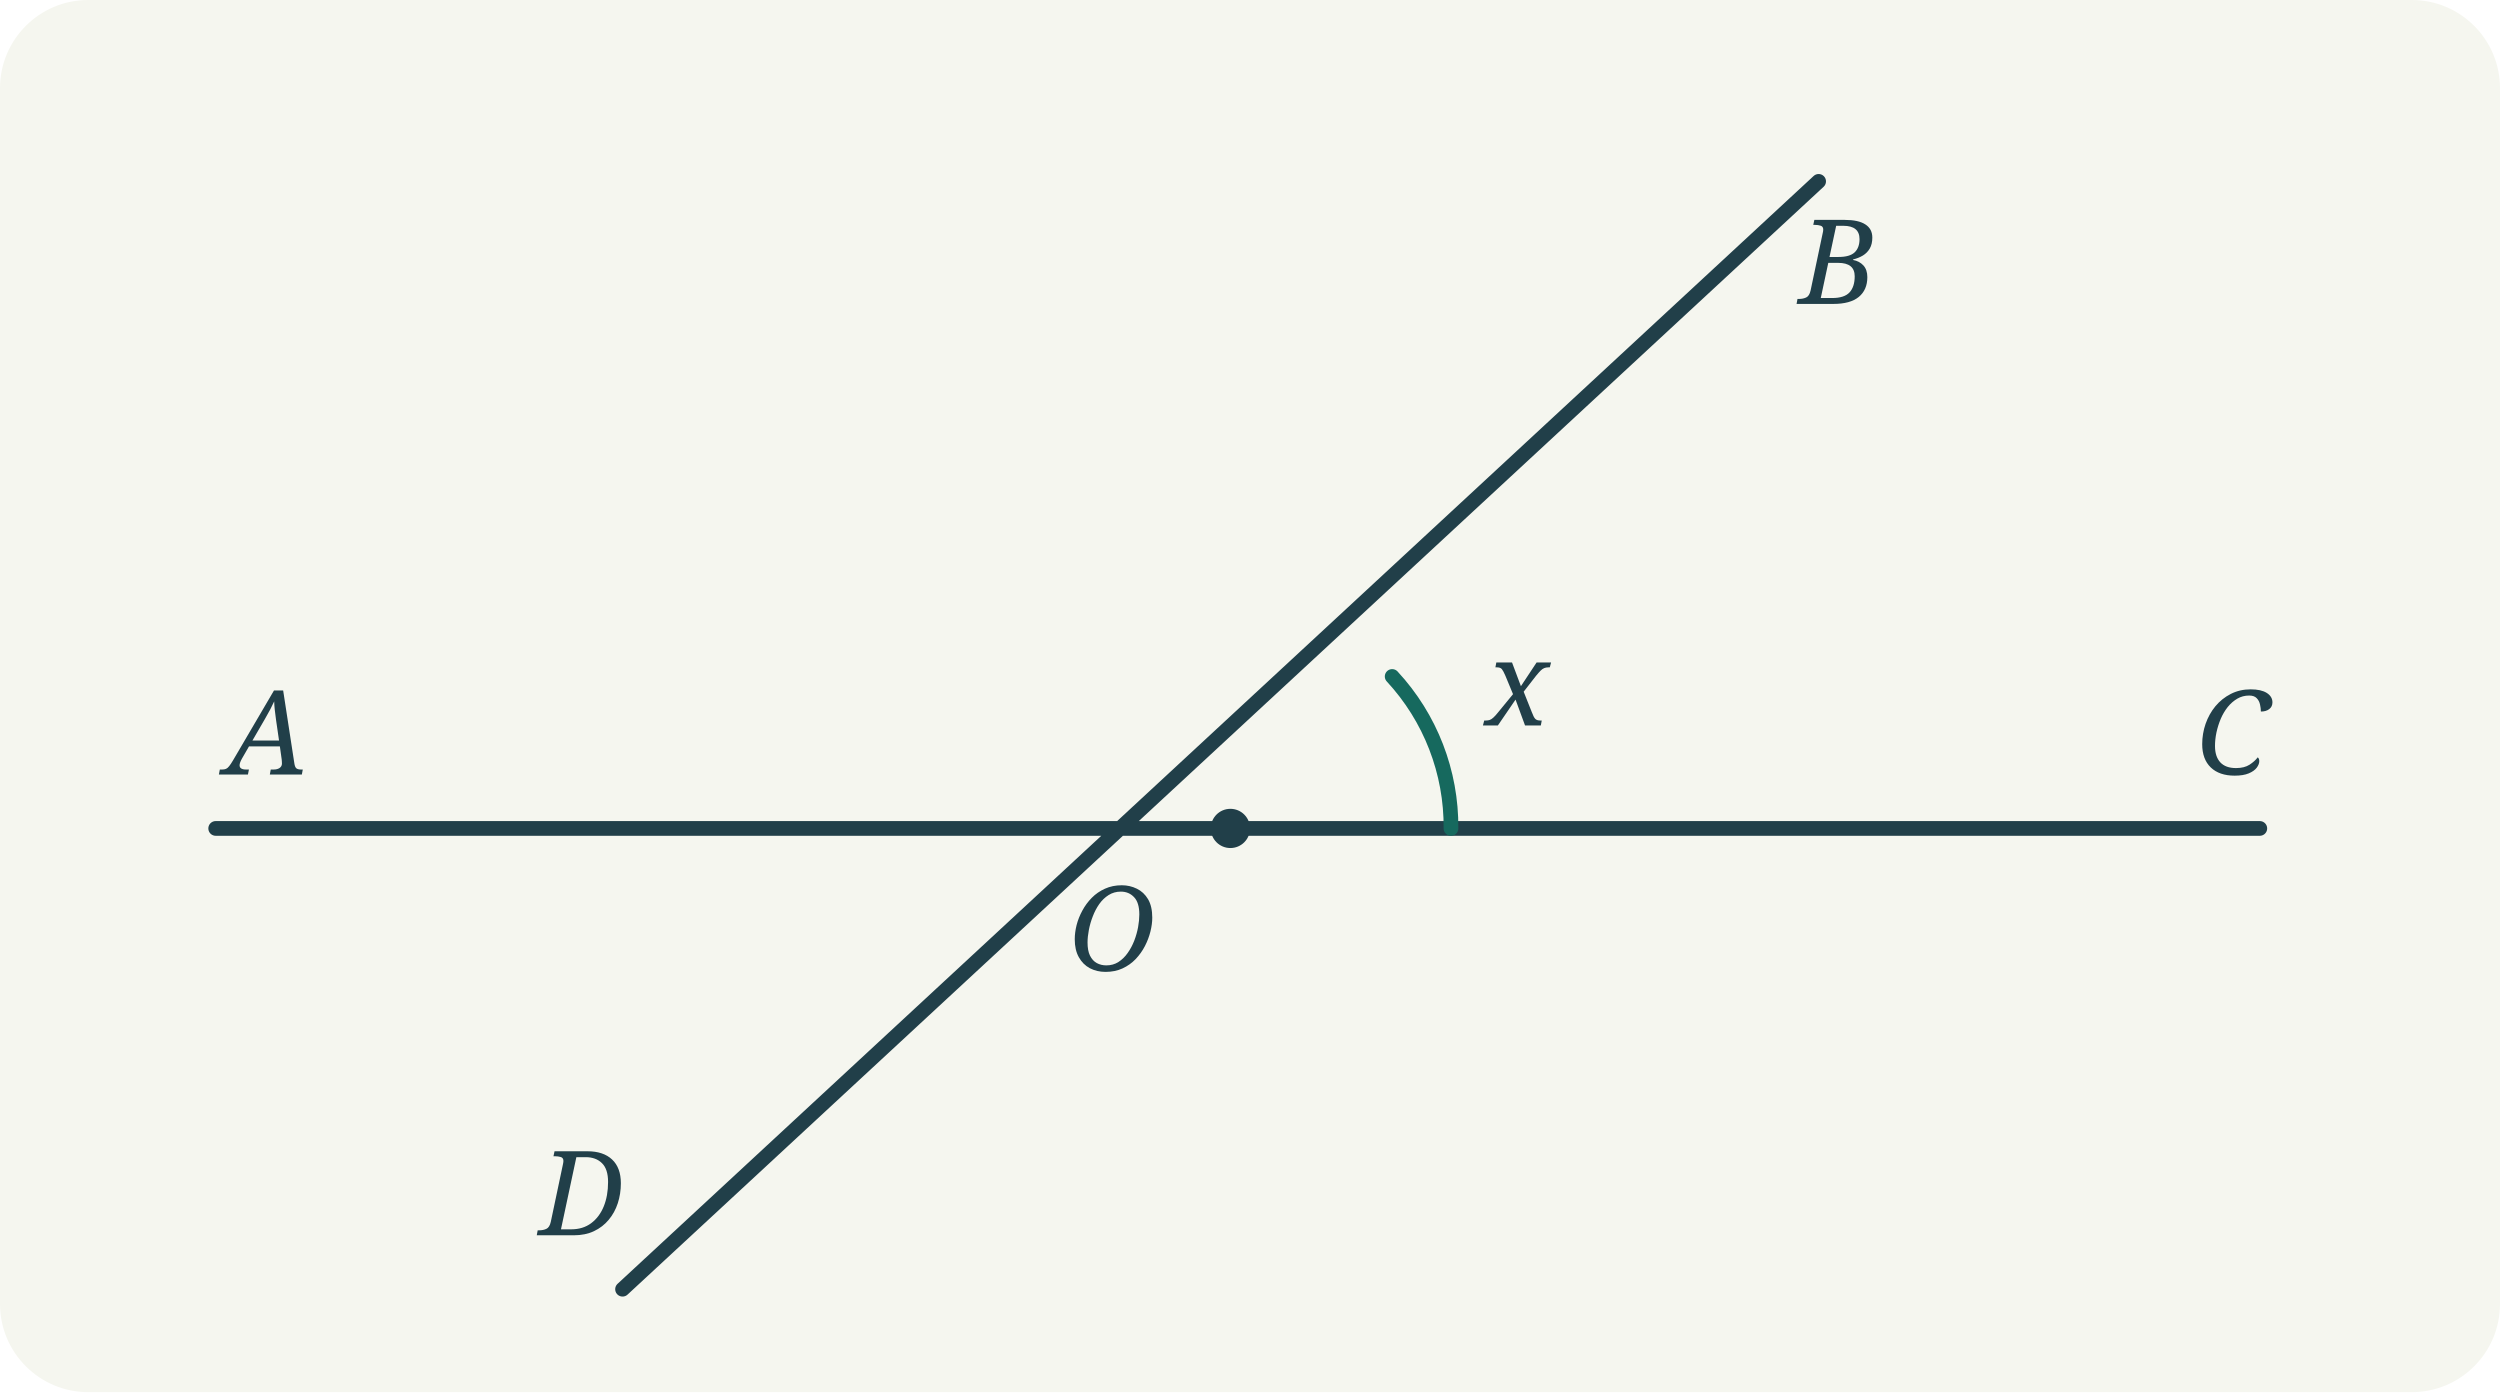
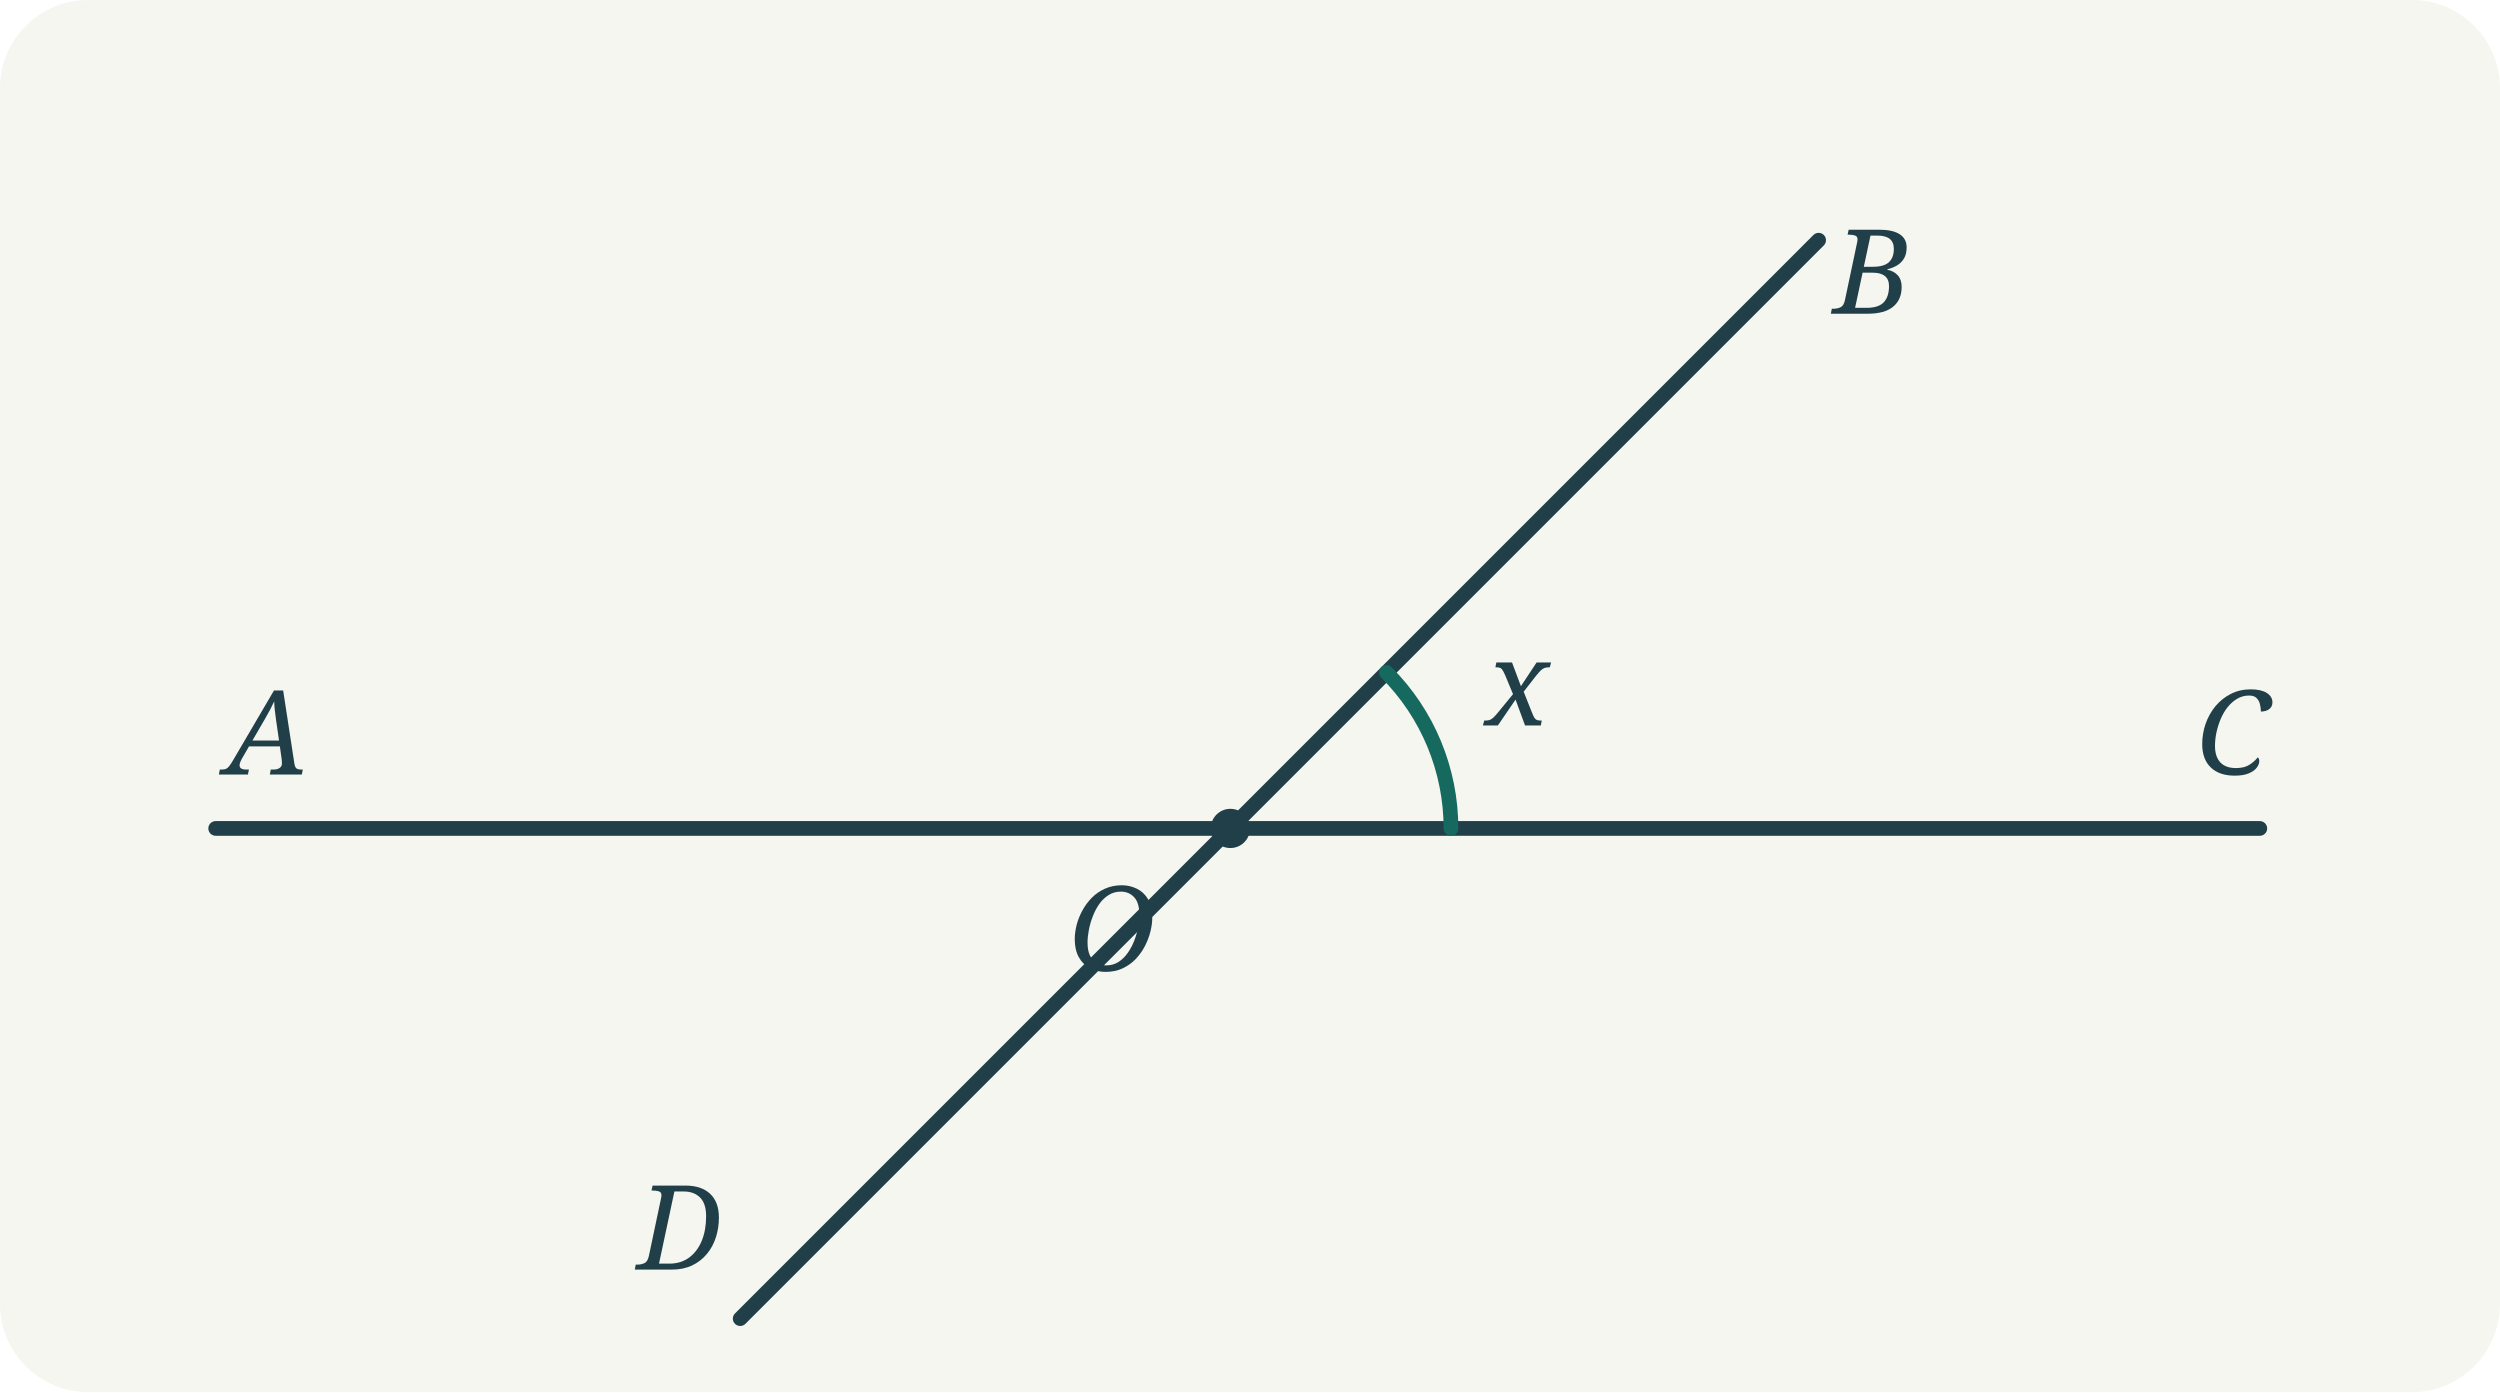
<svg xmlns="http://www.w3.org/2000/svg" viewBox="0 0 510 284" role="img" aria-labelledby="title desc">
  <style>text{font:21px Arial,sans-serif;fill:#213f49}.pt{font:italic 24px Georgia,serif}.side{fill:none;stroke:#213f49;stroke-width:3;stroke-linecap:round;stroke-linejoin:round}.aux{fill:none;stroke:#a44d38;stroke-width:3;stroke-linecap:round;stroke-linejoin:round}.known{fill:none;stroke:#16695e;stroke-width:3;stroke-linecap:round;stroke-linejoin:round}.guide{fill:none;stroke:#637b7d;stroke-width:2;stroke-dasharray:7 6}.small{font:18px Arial,sans-serif}</style>
  <rect width="510" height="284" rx="18" fill="#f5f6ef" />
-   <path class="side" d="M44 169 H461 M127 263 L371 37" />
-   <path class="known" d="M284 138 A45 45 0 0 1 296 169" />
+   <path class="side" d="M44 169 H461 M151 269 L371 49" />
+   <path class="known" d="M282.82 137.18 A45 45 0 0 1 296 169" />
  <text x="303" y="148" class="pt">x</text>
  <circle cx="251" cy="169" r="4" fill="#213f49" />
  <text class="pt" x="218" y="198">O</text>
  <text class="pt" x="46" y="158">A</text>
  <text class="pt" x="448" y="158">C</text>
-   <text class="pt" x="367" y="62">B</text>
-   <text class="pt" x="110" y="252">D</text>
+   <text class="pt" x="374" y="64">B</text>
+   <text class="pt" x="130" y="259">D</text>
</svg>
